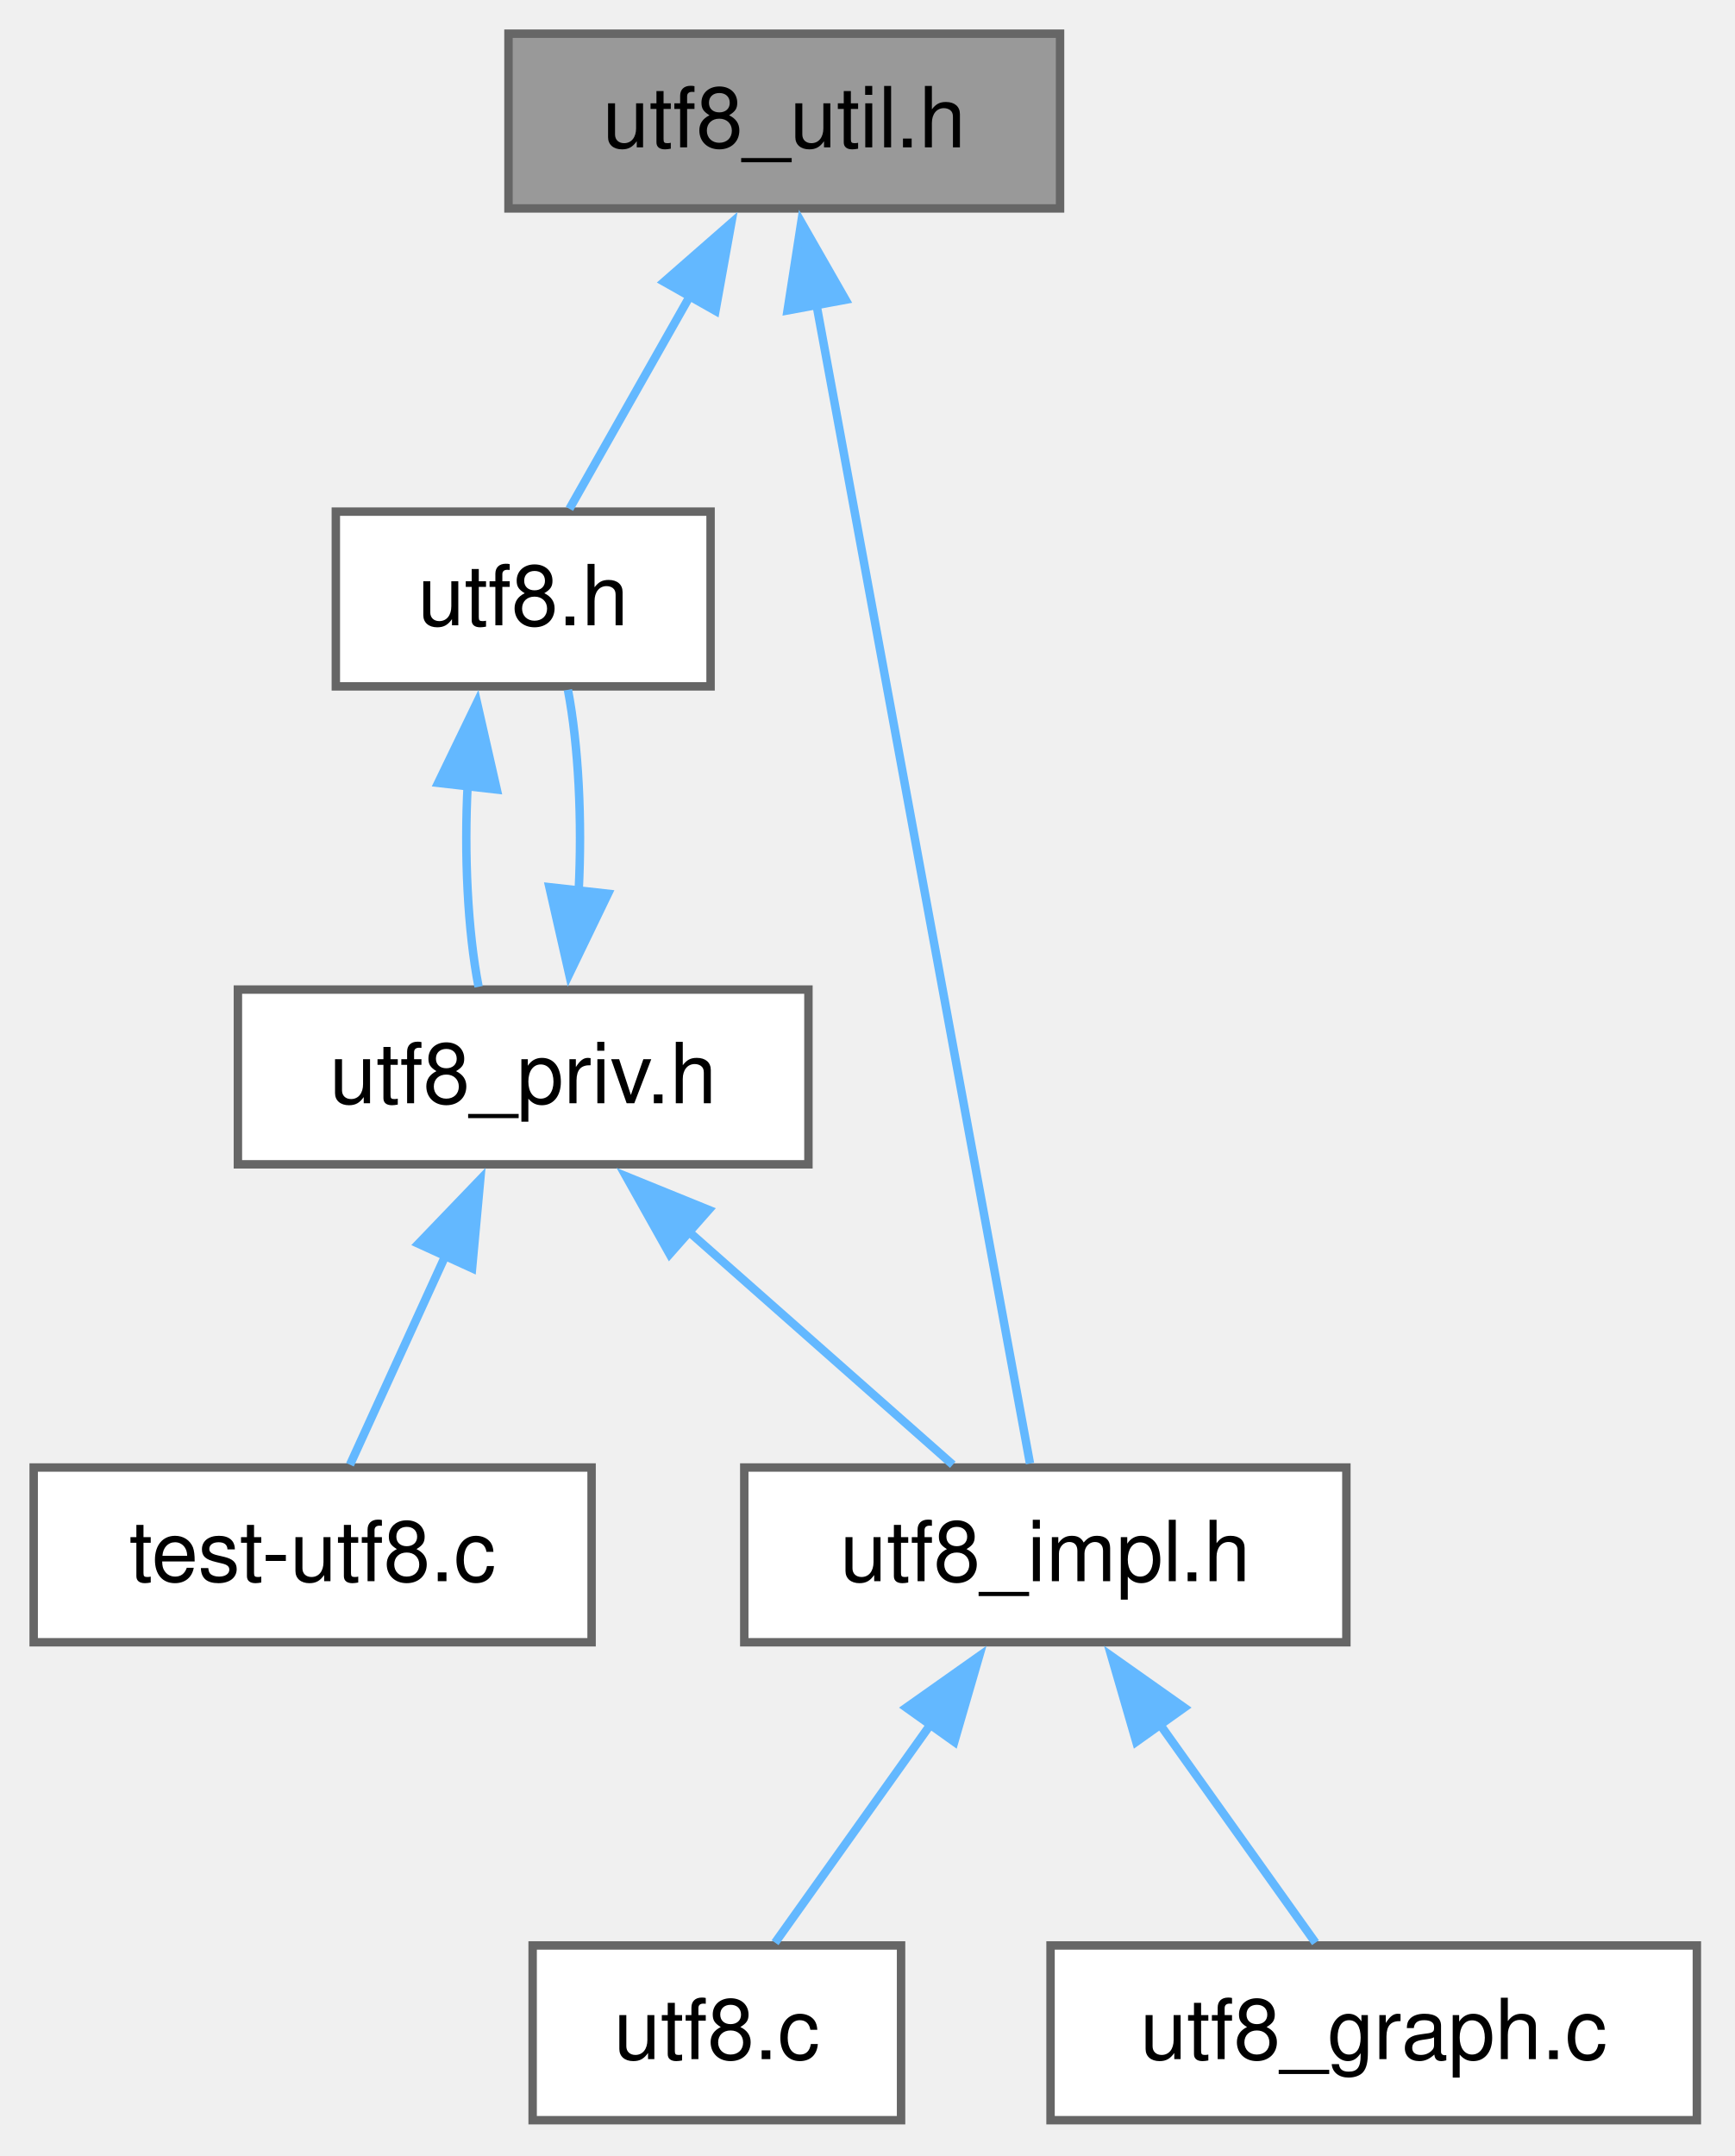
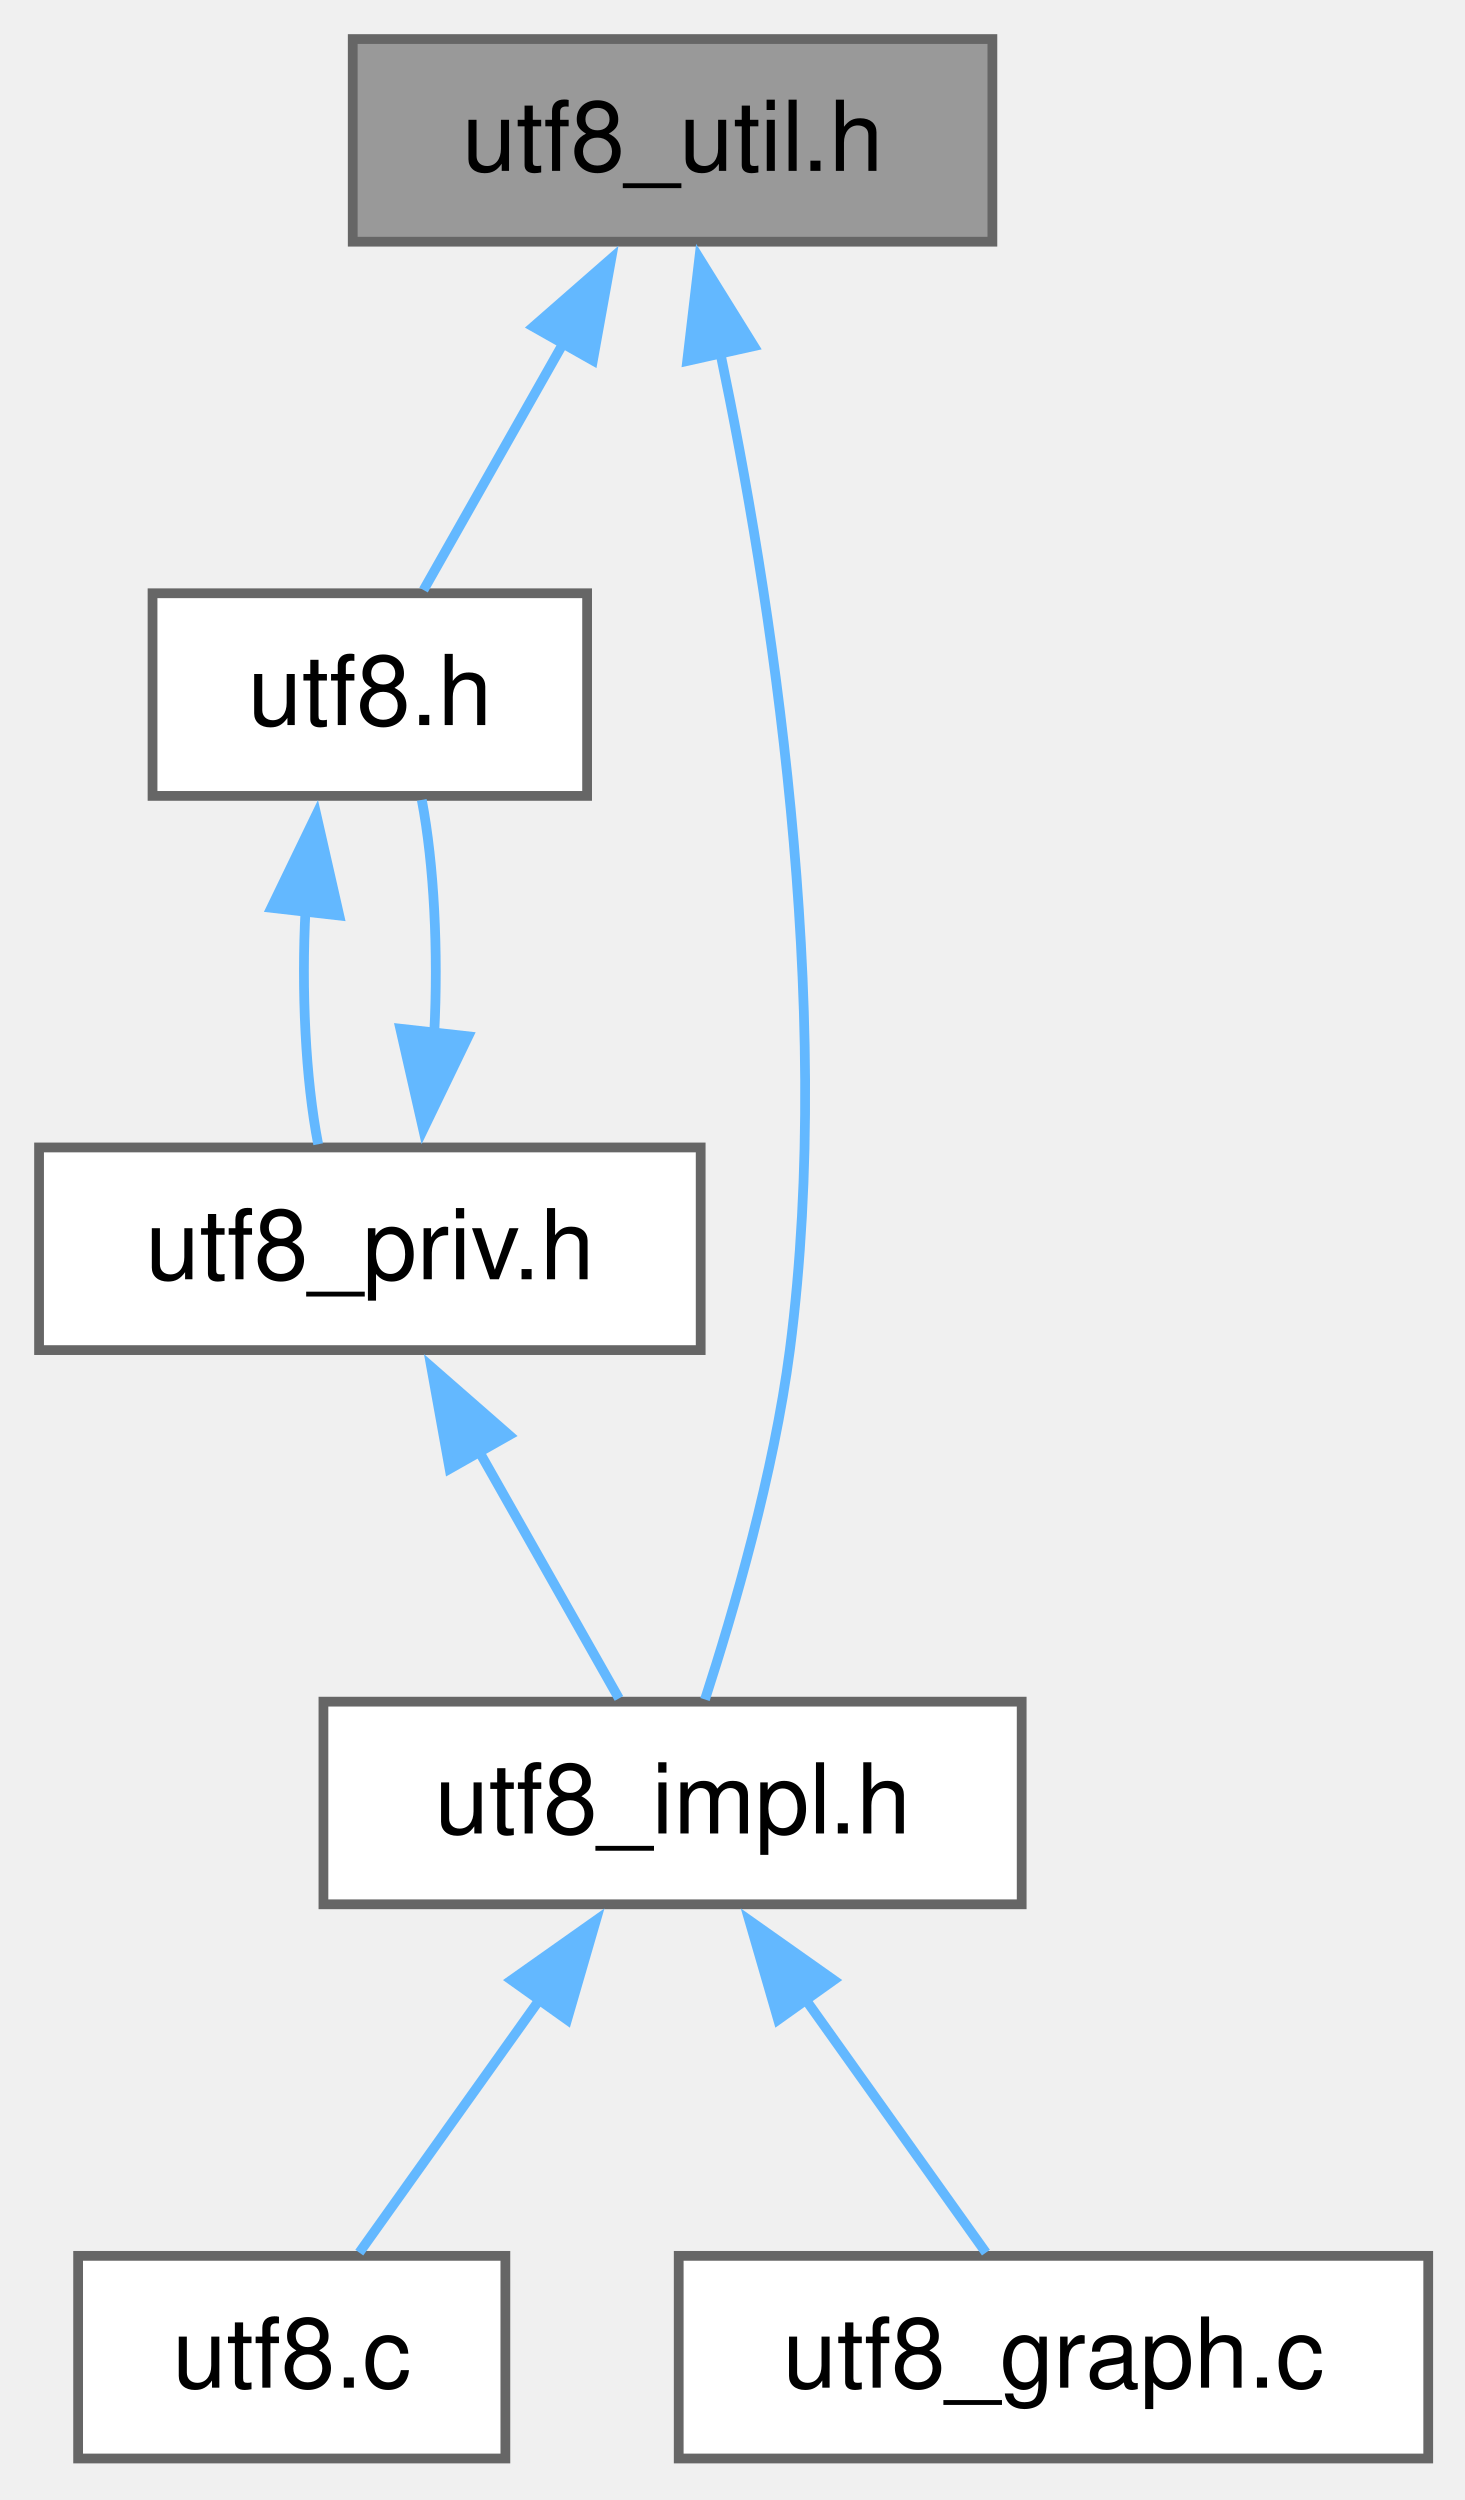
- <svg xmlns="http://www.w3.org/2000/svg" xmlns:xlink="http://www.w3.org/1999/xlink" width="206pt" height="256pt" viewBox="0.00 0.00 206.00 256.00">
+ <svg xmlns="http://www.w3.org/2000/svg" xmlns:xlink="http://www.w3.org/1999/xlink" width="150pt" height="256pt" viewBox="0.00 0.00 150.00 256.00">
  <g id="graph0" class="graph" transform="scale(1 1) rotate(0) translate(4 251.75)">
    <g id="Node000001" class="node">
      <g id="a_Node000001">
        <a xlink:title=" ">
-           <polygon fill="#999999" stroke="#666666" points="121.88,-247.75 56.38,-247.75 56.38,-227 121.88,-227 121.88,-247.75" />
-           <text xml:space="preserve" text-anchor="middle" x="89.12" y="-234.25" font-family="Helvetica,sans-Serif" font-size="10.00">utf8_util.h</text>
+           <polygon fill="#999999" stroke="#666666" points="97.62,-247.75 32.12,-247.75 32.12,-227 97.62,-227 97.62,-247.75" />
+           <text xml:space="preserve" text-anchor="middle" x="64.88" y="-234.25" font-family="Helvetica,sans-Serif" font-size="10.00">utf8_util.h</text>
        </a>
      </g>
    </g>
    <g id="Node000002" class="node">
      <g id="a_Node000002">
        <a xlink:href="../../db/d7c/utf8_8h.html" target="_top" xlink:title=" ">
-           <polygon fill="white" stroke="#666666" points="80.38,-191 35.88,-191 35.88,-170.25 80.38,-170.25 80.38,-191" />
-           <text xml:space="preserve" text-anchor="middle" x="58.12" y="-177.5" font-family="Helvetica,sans-Serif" font-size="10.00">utf8.h</text>
+           <polygon fill="white" stroke="#666666" points="56.12,-191 11.62,-191 11.62,-170.25 56.12,-170.25 56.12,-191" />
+           <text xml:space="preserve" text-anchor="middle" x="33.88" y="-177.5" font-family="Helvetica,sans-Serif" font-size="10.00">utf8.h</text>
        </a>
      </g>
    </g>
    <g id="edge1_Node000001_Node000002" class="edge">
      <g id="a_edge1_Node000001_Node000002">
        <a xlink:title=" ">
-           <path fill="none" stroke="#63b8ff" d="M77.91,-216.57C73.05,-207.98 67.57,-198.31 63.62,-191.33" />
-           <polygon fill="#63b8ff" stroke="#63b8ff" points="74.86,-218.29 82.84,-225.27 80.96,-214.84 74.86,-218.29" />
+           <path fill="none" stroke="#63b8ff" d="M53.66,-216.57C48.8,-207.98 43.32,-198.31 39.37,-191.33" />
+           <polygon fill="#63b8ff" stroke="#63b8ff" points="50.61,-218.29 58.59,-225.27 56.71,-214.84 50.61,-218.29" />
        </a>
      </g>
    </g>
-     <g id="Node000005" class="node">
-       <g id="a_Node000005">
+     <g id="Node000004" class="node">
+       <g id="a_Node000004">
        <a xlink:href="../../d8/dfc/utf8__impl_8h.html" target="_top" xlink:title=" ">
-           <polygon fill="white" stroke="#666666" points="155.88,-77.5 84.38,-77.5 84.38,-56.75 155.88,-56.75 155.88,-77.5" />
-           <text xml:space="preserve" text-anchor="middle" x="120.12" y="-64" font-family="Helvetica,sans-Serif" font-size="10.00">utf8_impl.h</text>
+           <polygon fill="white" stroke="#666666" points="100.62,-77.5 29.12,-77.5 29.12,-56.75 100.62,-56.75 100.62,-77.5" />
+           <text xml:space="preserve" text-anchor="middle" x="64.88" y="-64" font-family="Helvetica,sans-Serif" font-size="10.00">utf8_impl.h</text>
        </a>
      </g>
    </g>
-     <g id="edge8_Node000001_Node000005" class="edge">
-       <g id="a_edge8_Node000001_Node000005">
+     <g id="edge7_Node000001_Node000004" class="edge">
+       <g id="a_edge7_Node000001_Node000004">
        <a xlink:title=" ">
-           <path fill="none" stroke="#63b8ff" d="M92.94,-215.66C99.67,-179.15 113.38,-104.71 118.31,-77.97" />
-           <polygon fill="#63b8ff" stroke="#63b8ff" points="89.52,-214.89 91.15,-225.36 96.41,-216.16 89.52,-214.89" />
+           <path fill="none" stroke="#63b8ff" d="M69.74,-215.72C74.85,-191.27 81.53,-149.34 76.88,-113.5 75.24,-100.89 71.14,-86.8 68.19,-77.72" />
+           <polygon fill="#63b8ff" stroke="#63b8ff" points="66.37,-214.79 67.61,-225.31 73.2,-216.31 66.37,-214.79" />
        </a>
      </g>
    </g>
    <g id="Node000003" class="node">
      <g id="a_Node000003">
        <a xlink:href="../../d3/d30/utf8__priv_8h.html" target="_top" xlink:title="Including this private header before utf8.h prevents UTF8_PARSER_DESCRIPTOR from being undefined at t...">
-           <polygon fill="white" stroke="#666666" points="92,-134.25 24.25,-134.25 24.25,-113.5 92,-113.5 92,-134.25" />
-           <text xml:space="preserve" text-anchor="middle" x="58.12" y="-120.75" font-family="Helvetica,sans-Serif" font-size="10.00">utf8_priv.h</text>
+           <polygon fill="white" stroke="#666666" points="67.75,-134.25 0,-134.25 0,-113.5 67.75,-113.5 67.75,-134.25" />
+           <text xml:space="preserve" text-anchor="middle" x="33.88" y="-120.75" font-family="Helvetica,sans-Serif" font-size="10.00">utf8_priv.h</text>
        </a>
      </g>
    </g>
    <g id="edge2_Node000002_Node000003" class="edge">
      <g id="a_edge2_Node000002_Node000003">
        <a xlink:title=" ">
-           <path fill="none" stroke="#63b8ff" d="M51.54,-158.67C51.1,-150.38 51.53,-141.25 52.83,-134.58" />
-           <polygon fill="#63b8ff" stroke="#63b8ff" points="48.03,-158.79 52.64,-168.33 54.99,-158 48.03,-158.79" />
+           <path fill="none" stroke="#63b8ff" d="M27.29,-158.67C26.85,-150.38 27.28,-141.25 28.58,-134.58" />
+           <polygon fill="#63b8ff" stroke="#63b8ff" points="23.78,-158.79 28.39,-168.33 30.74,-158 23.78,-158.79" />
        </a>
      </g>
    </g>
-     <g id="edge4_Node000003_Node000002" class="edge">
-       <g id="a_edge4_Node000003_Node000002">
+     <g id="edge3_Node000003_Node000002" class="edge">
+       <g id="a_edge3_Node000003_Node000002">
        <a xlink:title=" ">
-           <path fill="none" stroke="#63b8ff" d="M64.72,-146.02C65.14,-154.22 64.71,-163.22 63.44,-169.84" />
-           <polygon fill="#63b8ff" stroke="#63b8ff" points="68.2,-145.63 63.59,-136.08 61.24,-146.41 68.2,-145.63" />
+           <path fill="none" stroke="#63b8ff" d="M40.47,-146.02C40.89,-154.22 40.46,-163.22 39.19,-169.84" />
+           <polygon fill="#63b8ff" stroke="#63b8ff" points="43.95,-145.63 39.34,-136.08 36.99,-146.41 43.95,-145.63" />
        </a>
      </g>
    </g>
-     <g id="Node000004" class="node">
-       <g id="a_Node000004">
-         <a xlink:href="../../d4/d15/test-utf8_8c.html" target="_top" xlink:title=" ">
-           <polygon fill="white" stroke="#666666" points="66.25,-77.5 0,-77.5 0,-56.75 66.25,-56.75 66.25,-77.5" />
-           <text xml:space="preserve" text-anchor="middle" x="33.12" y="-64" font-family="Helvetica,sans-Serif" font-size="10.00">test-utf8.c</text>
+     <g id="edge4_Node000003_Node000004" class="edge">
+       <g id="a_edge4_Node000003_Node000004">
+         <a xlink:title=" ">
+           <path fill="none" stroke="#63b8ff" d="M45.09,-103.07C49.95,-94.48 55.43,-84.81 59.38,-77.83" />
+           <polygon fill="#63b8ff" stroke="#63b8ff" points="42.04,-101.34 40.16,-111.77 48.14,-104.79 42.04,-101.34" />
        </a>
      </g>
    </g>
-     <g id="edge3_Node000003_Node000004" class="edge">
-       <g id="a_edge3_Node000003_Node000004">
-         <a xlink:title=" ">
-           <path fill="none" stroke="#63b8ff" d="M48.95,-102.78C45.06,-94.27 40.71,-84.74 37.56,-77.83" />
-           <polygon fill="#63b8ff" stroke="#63b8ff" points="45.69,-104.07 53.03,-111.71 52.06,-101.16 45.69,-104.07" />
+     <g id="Node000005" class="node">
+       <g id="a_Node000005">
+         <a xlink:href="../../df/d51/utf8_8c.html" target="_top" xlink:title=" ">
+           <polygon fill="white" stroke="#666666" points="47.75,-20.75 4,-20.75 4,0 47.75,0 47.75,-20.75" />
+           <text xml:space="preserve" text-anchor="middle" x="25.88" y="-7.25" font-family="Helvetica,sans-Serif" font-size="10.00">utf8.c</text>
        </a>
      </g>
    </g>
-     <g id="edge5_Node000003_Node000005" class="edge">
-       <g id="a_edge5_Node000003_Node000005">
+     <g id="edge5_Node000004_Node000005" class="edge">
+       <g id="a_edge5_Node000004_Node000005">
        <a xlink:title=" ">
-           <path fill="none" stroke="#63b8ff" d="M77.68,-105.61C88.06,-96.44 100.44,-85.51 109.14,-77.83" />
-           <polygon fill="#63b8ff" stroke="#63b8ff" points="75.52,-102.84 70.34,-112.08 80.16,-108.09 75.52,-102.84" />
+           <path fill="none" stroke="#63b8ff" d="M51.38,-47.17C45.11,-38.38 37.93,-28.3 32.79,-21.08" />
+           <polygon fill="#63b8ff" stroke="#63b8ff" points="48.37,-48.99 57.02,-55.1 54.07,-44.93 48.37,-48.99" />
        </a>
      </g>
    </g>
    <g id="Node000006" class="node">
      <g id="a_Node000006">
-         <a xlink:href="../../df/d51/utf8_8c.html" target="_top" xlink:title=" ">
-           <polygon fill="white" stroke="#666666" points="103,-20.75 59.25,-20.75 59.25,0 103,0 103,-20.75" />
-           <text xml:space="preserve" text-anchor="middle" x="81.12" y="-7.25" font-family="Helvetica,sans-Serif" font-size="10.00">utf8.c</text>
+         <a xlink:href="../../d9/d0d/utf8__graph_8c.html" target="_top" xlink:title=" ">
+           <polygon fill="white" stroke="#666666" points="142.25,-20.75 65.5,-20.75 65.5,0 142.25,0 142.25,-20.75" />
+           <text xml:space="preserve" text-anchor="middle" x="103.88" y="-7.25" font-family="Helvetica,sans-Serif" font-size="10.00">utf8_graph.c</text>
        </a>
      </g>
    </g>
-     <g id="edge6_Node000005_Node000006" class="edge">
-       <g id="a_edge6_Node000005_Node000006">
+     <g id="edge6_Node000004_Node000006" class="edge">
+       <g id="a_edge6_Node000004_Node000006">
        <a xlink:title=" ">
-           <path fill="none" stroke="#63b8ff" d="M106.63,-47.17C100.36,-38.38 93.18,-28.3 88.04,-21.08" />
-           <polygon fill="#63b8ff" stroke="#63b8ff" points="103.62,-48.99 112.27,-55.1 109.32,-44.93 103.62,-48.99" />
-         </a>
-       </g>
-     </g>
-     <g id="Node000007" class="node">
-       <g id="a_Node000007">
-         <a xlink:href="../../d9/d0d/utf8__graph_8c.html" target="_top" xlink:title=" ">
-           <polygon fill="white" stroke="#666666" points="197.5,-20.75 120.75,-20.75 120.75,0 197.5,0 197.5,-20.75" />
-           <text xml:space="preserve" text-anchor="middle" x="159.12" y="-7.25" font-family="Helvetica,sans-Serif" font-size="10.00">utf8_graph.c</text>
-         </a>
-       </g>
-     </g>
-     <g id="edge7_Node000005_Node000007" class="edge">
-       <g id="a_edge7_Node000005_Node000007">
-         <a xlink:title=" ">
-           <path fill="none" stroke="#63b8ff" d="M133.62,-47.17C139.89,-38.38 147.07,-28.3 152.21,-21.08" />
-           <polygon fill="#63b8ff" stroke="#63b8ff" points="130.93,-44.93 127.98,-55.1 136.63,-48.99 130.93,-44.93" />
+           <path fill="none" stroke="#63b8ff" d="M78.37,-47.17C84.64,-38.38 91.82,-28.3 96.96,-21.08" />
+           <polygon fill="#63b8ff" stroke="#63b8ff" points="75.68,-44.93 72.73,-55.1 81.38,-48.99 75.68,-44.93" />
        </a>
      </g>
    </g>
  </g>
</svg>
